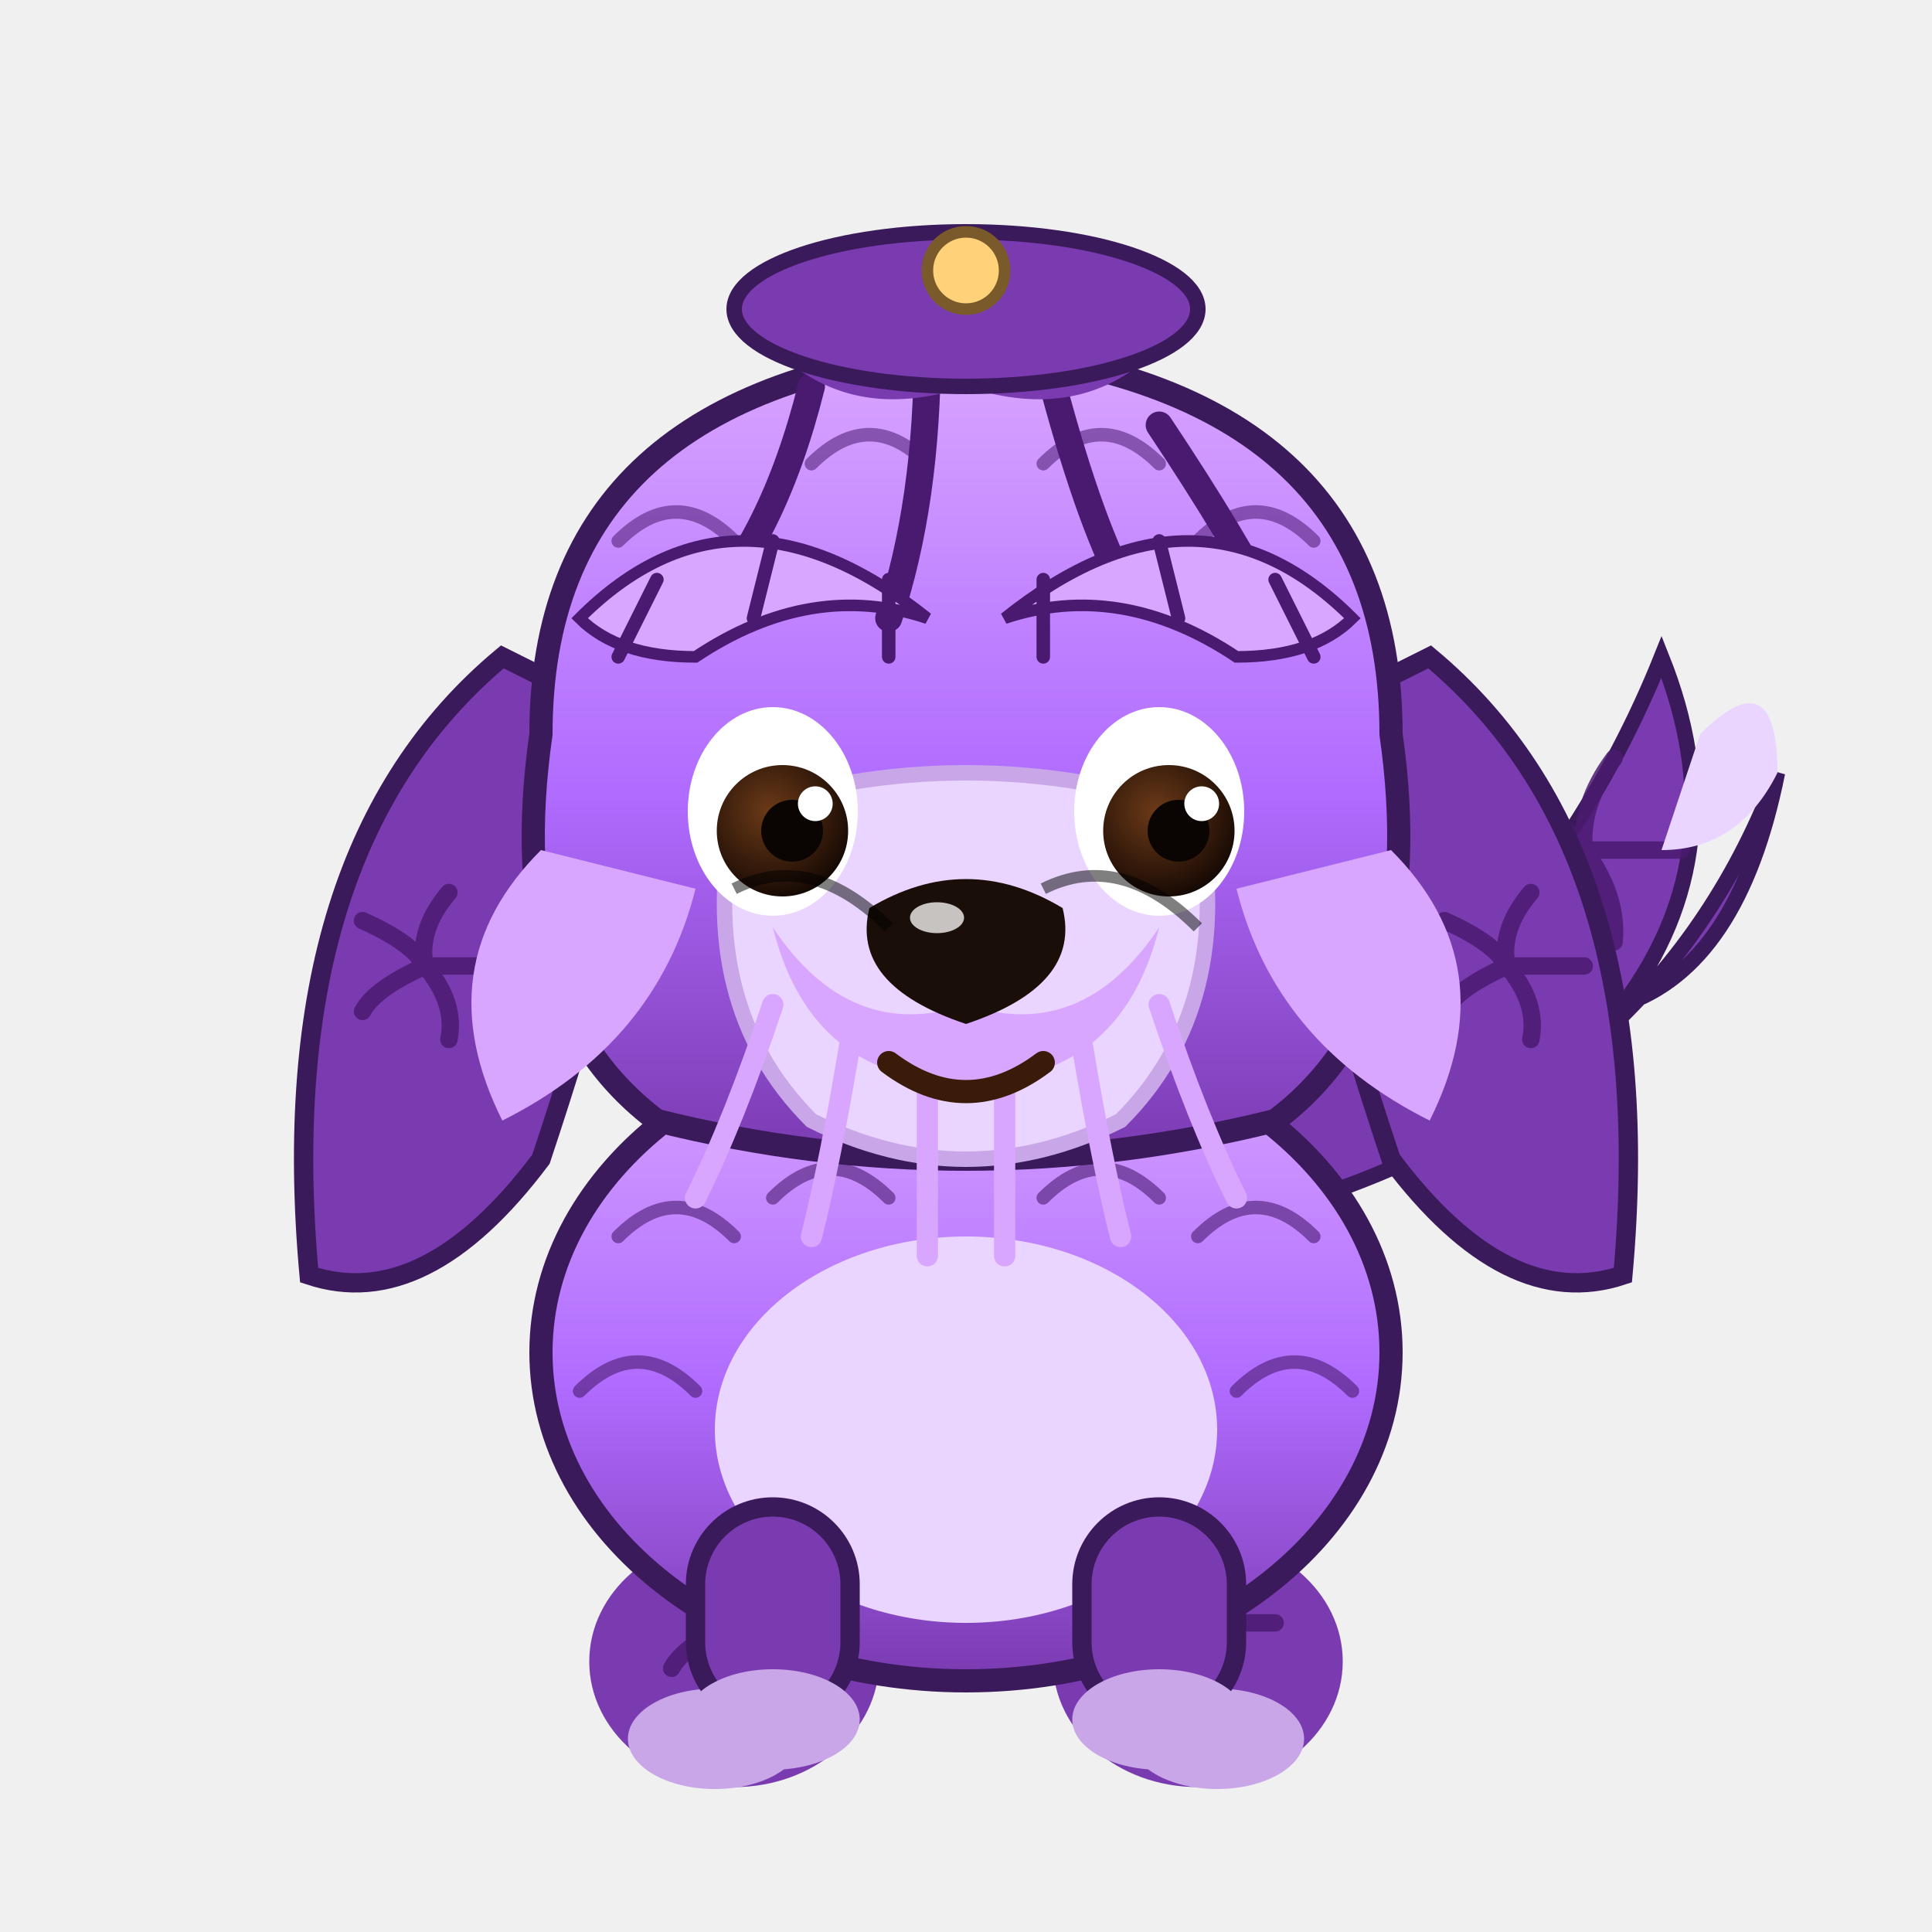
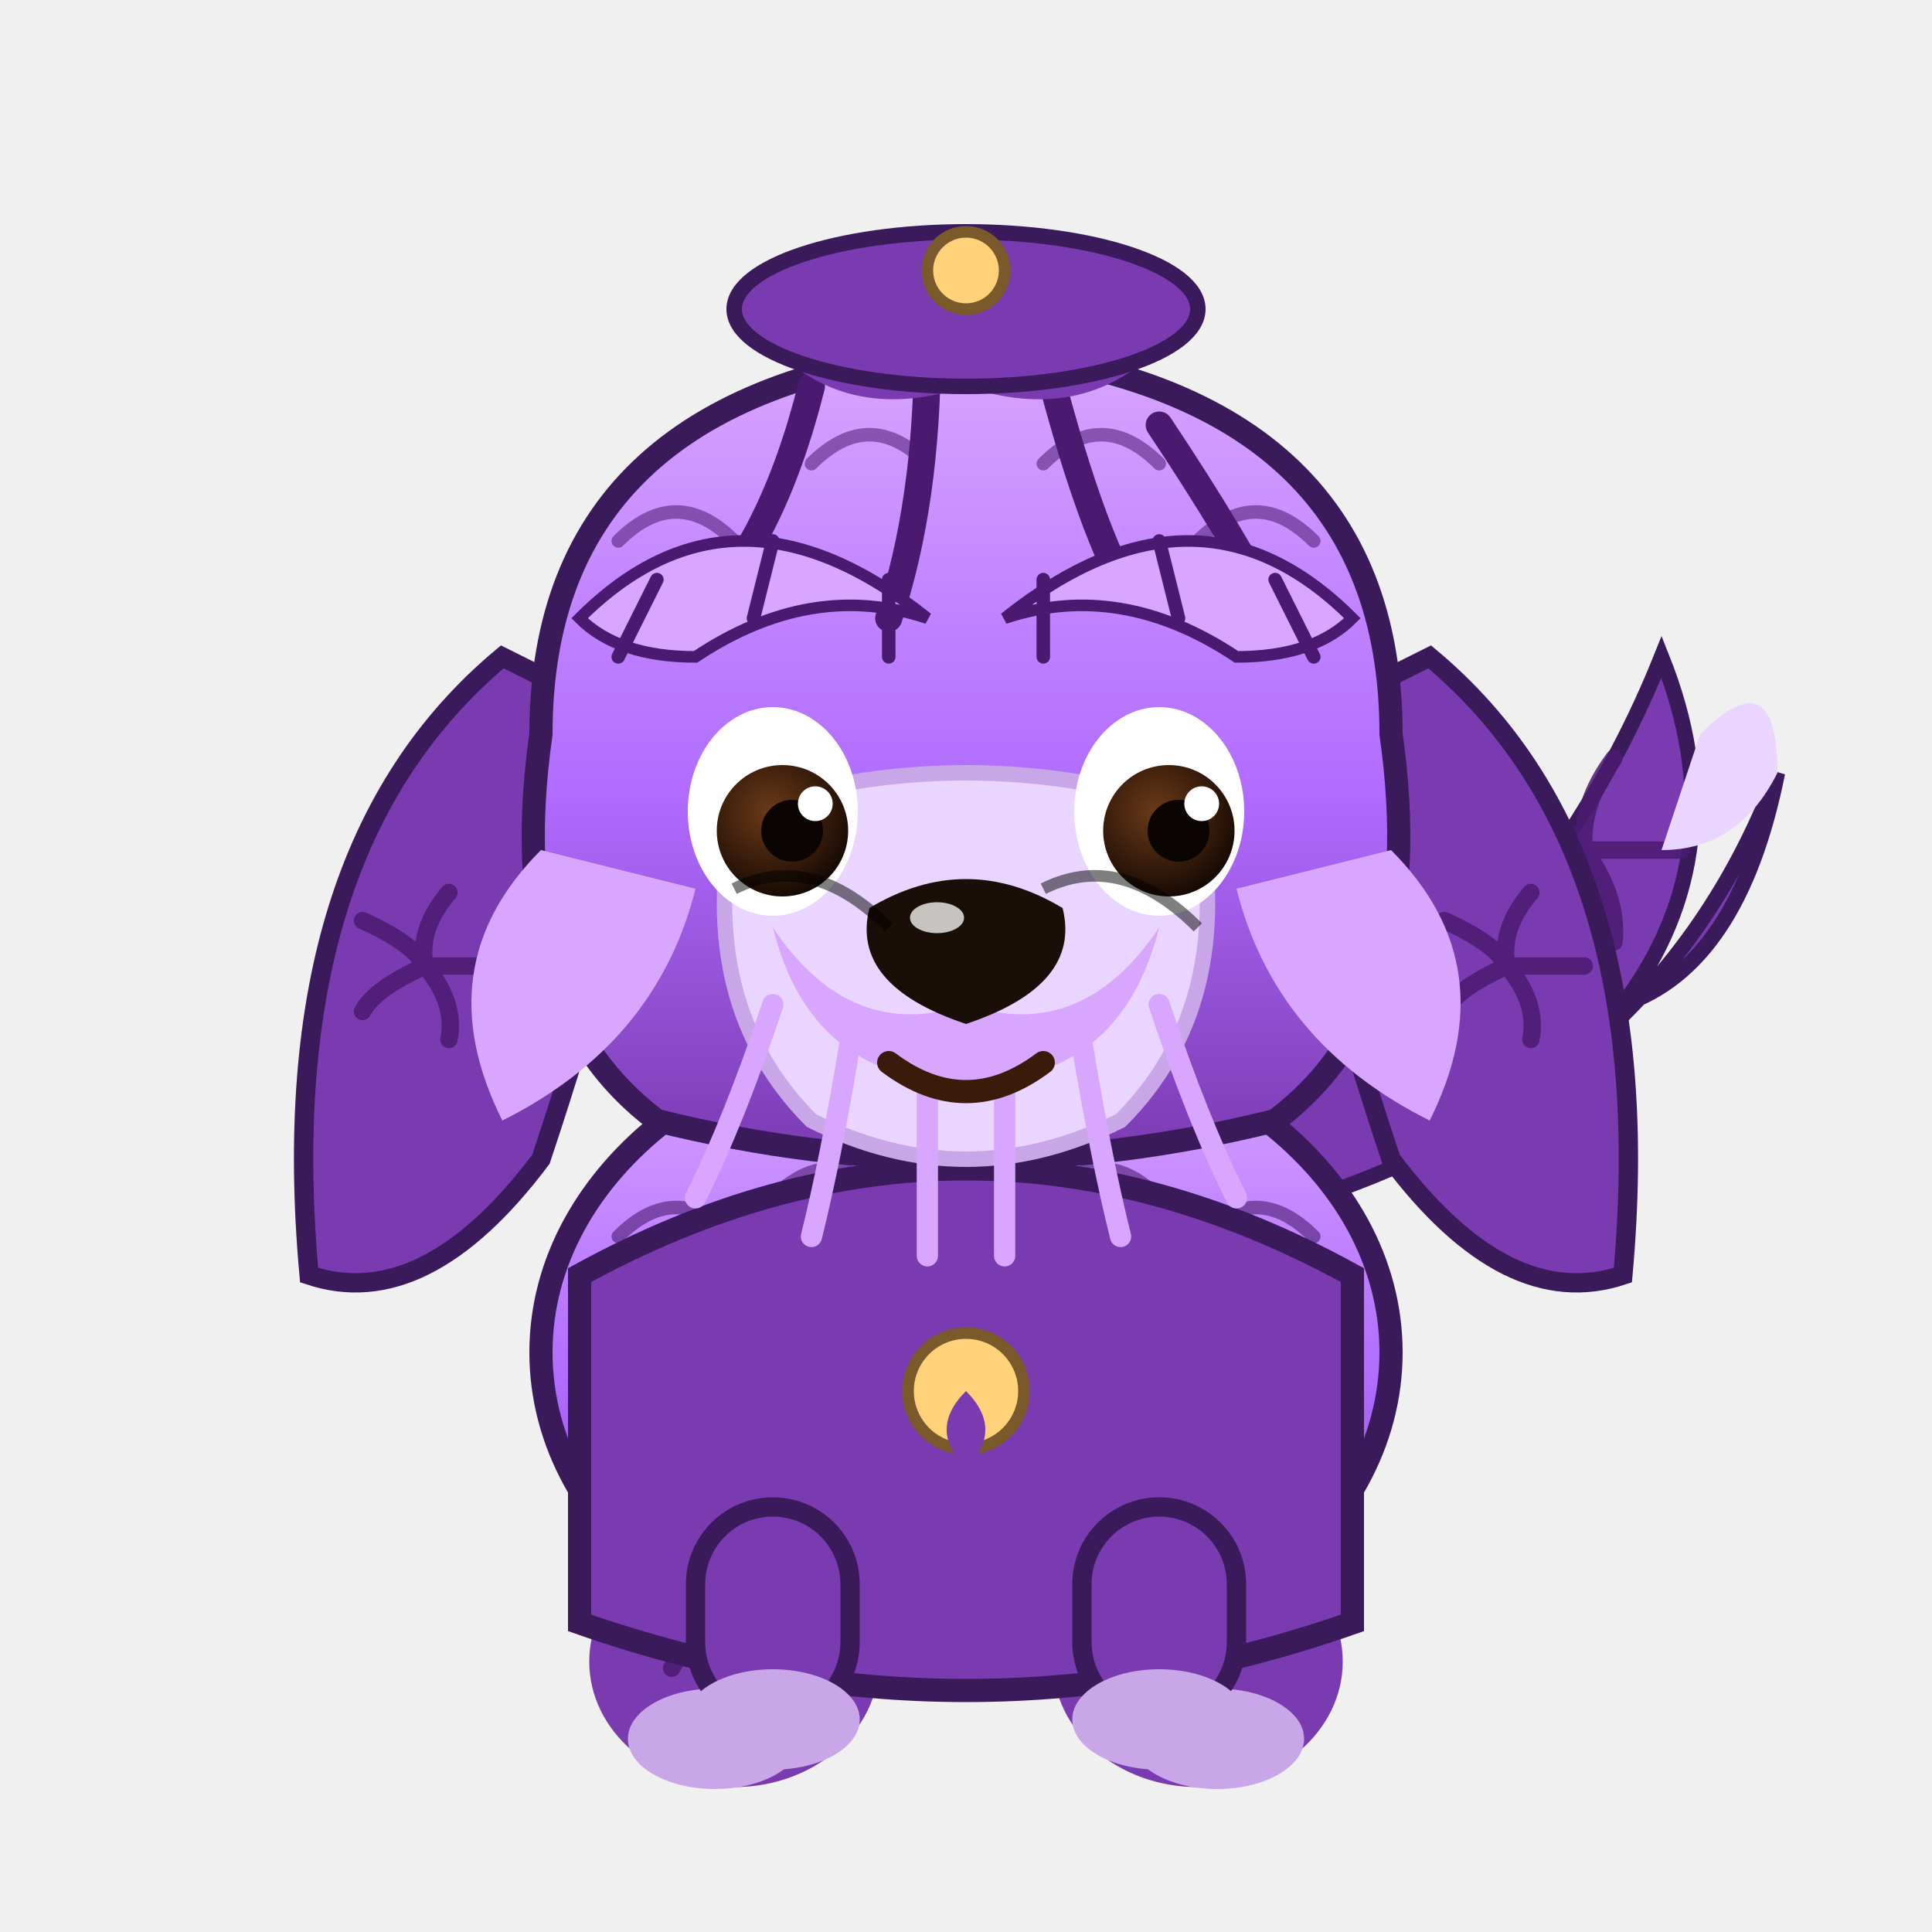
<svg viewBox="0 0 100 100" width="300" height="300" class=" bob" style="overflow:visible">
  <defs>
    <radialGradient id="eye-catnap" cx="40%" cy="35%" r="75%">
      <stop offset="0%" stop-color="#6b3a18" />
      <stop offset="70%" stop-color="#2a1408" />
      <stop offset="100%" stop-color="#0a0402" />
    </radialGradient>
    <linearGradient id="cape-catnap" x1="0" y1="0" x2="0" y2="1">
      <stop offset="0%" stop-color="#1a1024" />
      <stop offset="100%" stop-color="#3a1830" />
    </linearGradient>
    <linearGradient id="fur-catnap" x1="0" y1="0" x2="0" y2="1">
      <stop offset="0%" stop-color="#d9a6ff" />
      <stop offset="55%" stop-color="#b06bff" />
      <stop offset="100%" stop-color="#7a3ab0" />
    </linearGradient>
  </defs>
  <g>
    <g transform="">
      <g class="wag" style="transform-origin:72px 64px">
        <g>
          <path d="M68 62 Q86 56 92 40 Q90 50 84 52 Q90 44 86 34 Q82 44 74 52 Q78 46 72 44 Q72 54 66 58 Z" fill="#7a3ab0" stroke="#3a1a5a" stroke-width="0.8" />
          <g stroke="#4a1a70" stroke-width="0.9" fill="none" stroke-linecap="round" opacity="0.85">
            <path d="M82 44 Q83.5 44 87 44" />
            <path d="M82 44 Q83.773 46.378 83.545 48.755" />
            <path d="M82 44 Q78.977 45.469 77.955 46.939" />
            <path d="M82 44 Q80.977 42.531 77.955 41.061" />
            <path d="M82 44 Q81.773 41.622 83.545 39.245" />
          </g>
          <path d="M88 38 Q92 34 92 40 Q90 44 86 44 Z" fill="#e9d5ff" />
        </g>
      </g>
      <g>
        <ellipse cx="38" cy="86" rx="7.5" ry="6.5" fill="#7a3ab0" />
        <ellipse cx="62" cy="86" rx="7.5" ry="6.5" fill="#7a3ab0" />
        <g stroke="#4a1a70" stroke-width="0.9" fill="none" stroke-linecap="round" opacity="0.85">
          <path d="M38 84 Q39 84 42 84" />
          <path d="M38 84 Q39.618 85.902 39.236 87.804" />
          <path d="M38 84 Q35.382 85.176 34.764 86.351" />
          <path d="M38 84 Q37.382 82.824 34.764 81.649" />
          <path d="M38 84 Q37.618 82.098 39.236 80.196" />
        </g>
        <g stroke="#4a1a70" stroke-width="0.9" fill="none" stroke-linecap="round" opacity="0.85">
          <path d="M62 84 Q63 84 66 84" />
          <path d="M62 84 Q63.618 85.902 63.236 87.804" />
          <path d="M62 84 Q59.382 85.176 58.764 86.351" />
          <path d="M62 84 Q61.382 82.824 58.764 81.649" />
          <path d="M62 84 Q61.618 82.098 63.236 80.196" />
        </g>
        <ellipse cx="37" cy="90" rx="4.5" ry="2.6" fill="#c9a6e8" />
        <ellipse cx="63" cy="90" rx="4.5" ry="2.6" fill="#c9a6e8" />
      </g>
      <g>
        <ellipse cx="50" cy="70" rx="22" ry="17" fill="url(#fur-catnap)" stroke="#3a1a5a" stroke-width="1.2" />
        <ellipse cx="50" cy="74" rx="13" ry="10" fill="#e9d5ff" />
        <g stroke="#4a1a70" stroke-width="0.7" fill="none" opacity="0.6" stroke-linecap="round">
          <path d="M32 64 q3 -3 6 0" />
          <path d="M40 62 q3 -3 6 0" />
          <path d="M54 62 q3 -3 6 0" />
          <path d="M62 64 q3 -3 6 0" />
          <path d="M30 72 q3 -3 6 0" />
          <path d="M64 72 q3 -3 6 0" />
        </g>
+       </g>
+       <g>
+         <path d="M30 66 Q50 55 70 66 L70 84 Q50 91 30 84 Z" fill="#7a3ab0" stroke="#3a1a5a" stroke-width="1.2" />
+         <circle cx="50" cy="72" r="3" fill="#ffd27a" stroke="#7a5a2a" stroke-width="0.6" />
+         <path d="M50 72 Q52 74 50 76 Q48 74 50 72" fill="#7a3ab0" />
      </g>
      <g>
        <rect x="36" y="78" width="8" height="11" rx="4" fill="#7a3ab0" stroke="#3a1a5a" stroke-width="1" />
        <rect x="56" y="78" width="8" height="11" rx="4" fill="#7a3ab0" stroke="#3a1a5a" stroke-width="1" />
        <ellipse cx="40" cy="89" rx="4.5" ry="2.6" fill="#c9a6e8" />
        <ellipse cx="60" cy="89" rx="4.5" ry="2.6" fill="#c9a6e8" />
      </g>
      <g>
        <path d="M26 34 Q14 44 16 66 Q22 68 28 60 Q32 48 34 38 Z" fill="#7a3ab0" stroke="#3a1a5a" stroke-width="1" />
        <path d="M74 34 Q86 44 84 66 Q78 68 72 60 Q68 48 66 38 Z" fill="#7a3ab0" stroke="#3a1a5a" stroke-width="1" />
        <path d="M22 44 Q18 56 22 62" fill="none" stroke="#7a3ab0" stroke-width="1.6" />
        <path d="M78 44 Q82 56 78 62" fill="none" stroke="#7a3ab0" stroke-width="1.6" />
        <g stroke="#4a1a70" stroke-width="0.9" fill="none" stroke-linecap="round" opacity="0.85">
          <path d="M22 50 Q23 50 26 50" />
          <path d="M22 50 Q23.618 51.902 23.236 53.804" />
          <path d="M22 50 Q19.382 51.176 18.764 52.351" />
          <path d="M22 50 Q21.382 48.824 18.764 47.649" />
          <path d="M22 50 Q21.618 48.098 23.236 46.196" />
        </g>
        <g stroke="#4a1a70" stroke-width="0.9" fill="none" stroke-linecap="round" opacity="0.85">
          <path d="M78 50 Q79 50 82 50" />
          <path d="M78 50 Q79.618 51.902 79.236 53.804" />
          <path d="M78 50 Q75.382 51.176 74.764 52.351" />
          <path d="M78 50 Q77.382 48.824 74.764 47.649" />
          <path d="M78 50 Q77.618 48.098 79.236 46.196" />
        </g>
        <path d="M28 38 Q28 20 50 18 Q72 20 72 38 Q74 52 66 58 Q50 62 34 58 Q26 52 28 38 Z" fill="url(#fur-catnap)" stroke="#3a1a5a" stroke-width="1.2" />
        <g stroke="#4a1a70" stroke-width="0.7" fill="none" opacity="0.55" stroke-linecap="round">
          <path d="M32 28 q3 -3 6 0" />
          <path d="M42 24 q3 -3 6 0" />
          <path d="M54 24 q3 -3 6 0" />
          <path d="M62 28 q3 -3 6 0" />
        </g>
        <path d="M28 44 Q22 50 26 58 Q34 54 36 46 Z" fill="#d9a6ff" />
        <path d="M72 44 Q78 50 74 58 Q66 54 64 46 Z" fill="#d9a6ff" />
        <g>
          <g stroke="#4a1a70" stroke-width="1.4" fill="none" stroke-linecap="round">
            <path d="M42 20 q-2 8 -6 12" />
            <path d="M48 18 q0 8 -2 14" />
            <path d="M54 18 q2 8 4 12" />
            <path d="M60 22 q4 6 6 10" />
          </g>
          <path d="M40 18 Q50 12 60 18 Q56 22 50 20 Q44 22 40 18 Z" fill="#7a3ab0" />
        </g>
        <g>
          <path d="M30 32 Q38 24 48 32 Q42 30 36 34 Q32 34 30 32 Z" fill="#d9a6ff" stroke="#4a1a70" stroke-width="0.6" />
          <path d="M70 32 Q62 24 52 32 Q58 30 64 34 Q68 34 70 32 Z" fill="#d9a6ff" stroke="#4a1a70" stroke-width="0.6" />
          <g stroke="#4a1a70" stroke-width="0.7" fill="none" stroke-linecap="round">
            <path d="M34 30 l-2 4" />
            <path d="M40 28 l-1 4" />
            <path d="M46 30 l0 4" />
            <path d="M66 30 l2 4" />
            <path d="M60 28 l1 4" />
            <path d="M54 30 l0 4" />
          </g>
        </g>
        <path d="M38 42 Q50 38 62 42 Q64 52 58 58 Q50 62 42 58 Q36 52 38 42 Z" fill="#e9d5ff" stroke="#c9a6e8" stroke-width="0.8" />
        <g>
          <g stroke="#d9a6ff" stroke-width="1.1" fill="none" stroke-linecap="round">
            <path d="M40 52 q-2 6 -4 10" />
            <path d="M44 54 q-1 6 -2 10" />
            <path d="M48 55 q0 6 0 10" />
            <path d="M52 55 q0 6 0 10" />
            <path d="M56 54 q1 6 2 10" />
            <path d="M60 52 q2 6 4 10" />
          </g>
          <path d="M40 48 Q44 54 50 52 Q56 54 60 48 Q58 56 50 56 Q42 56 40 48 Z" fill="#d9a6ff" />
        </g>
        <g class="blink" style="transform-origin:50px 42px">
          <ellipse cx="40" cy="42" rx="4.4" ry="5.4" fill="#fff" />
          <ellipse cx="60" cy="42" rx="4.4" ry="5.4" fill="#fff" />
          <circle cx="40.5" cy="43" r="3.4" fill="url(#eye-catnap)" />
          <circle cx="60.5" cy="43" r="3.4" fill="url(#eye-catnap)" />
          <circle cx="41" cy="43" r="1.6" fill="#0a0402" />
          <circle cx="61" cy="43" r="1.6" fill="#0a0402" />
          <circle cx="42.2" cy="41.6" r="0.9" fill="#fff" />
          <circle cx="62.2" cy="41.6" r="0.9" fill="#fff" />
        </g>
        <g>
          <path d="M45 47 Q50 44 55 47 Q56 51 50 53 Q44 51 45 47 Z" fill="#1a0e08" />
          <ellipse cx="48.5" cy="47.5" rx="1.4" ry="0.8" fill="#fff" opacity="0.75" />
          <path d="M46 55 Q50 58 54 55" stroke="#3a1a08" stroke-width="1.2" fill="none" stroke-linecap="round" />
        </g>
        <g>
          <ellipse cx="50" cy="16" rx="12" ry="4" fill="#7a3ab0" stroke="#3a1a5a" stroke-width="0.8" />
          <circle cx="50" cy="14" r="2" fill="#ffd27a" stroke="#7a5a2a" stroke-width="0.6" />
          <path d="M38 46 q4 -2 8 2" stroke="#000" stroke-width="0.6" fill="none" opacity="0.5" />
          <path d="M54 46 q4 -2 8 2" stroke="#000" stroke-width="0.6" fill="none" opacity="0.5" />
        </g>
      </g>
    </g>
  </g>
</svg>
